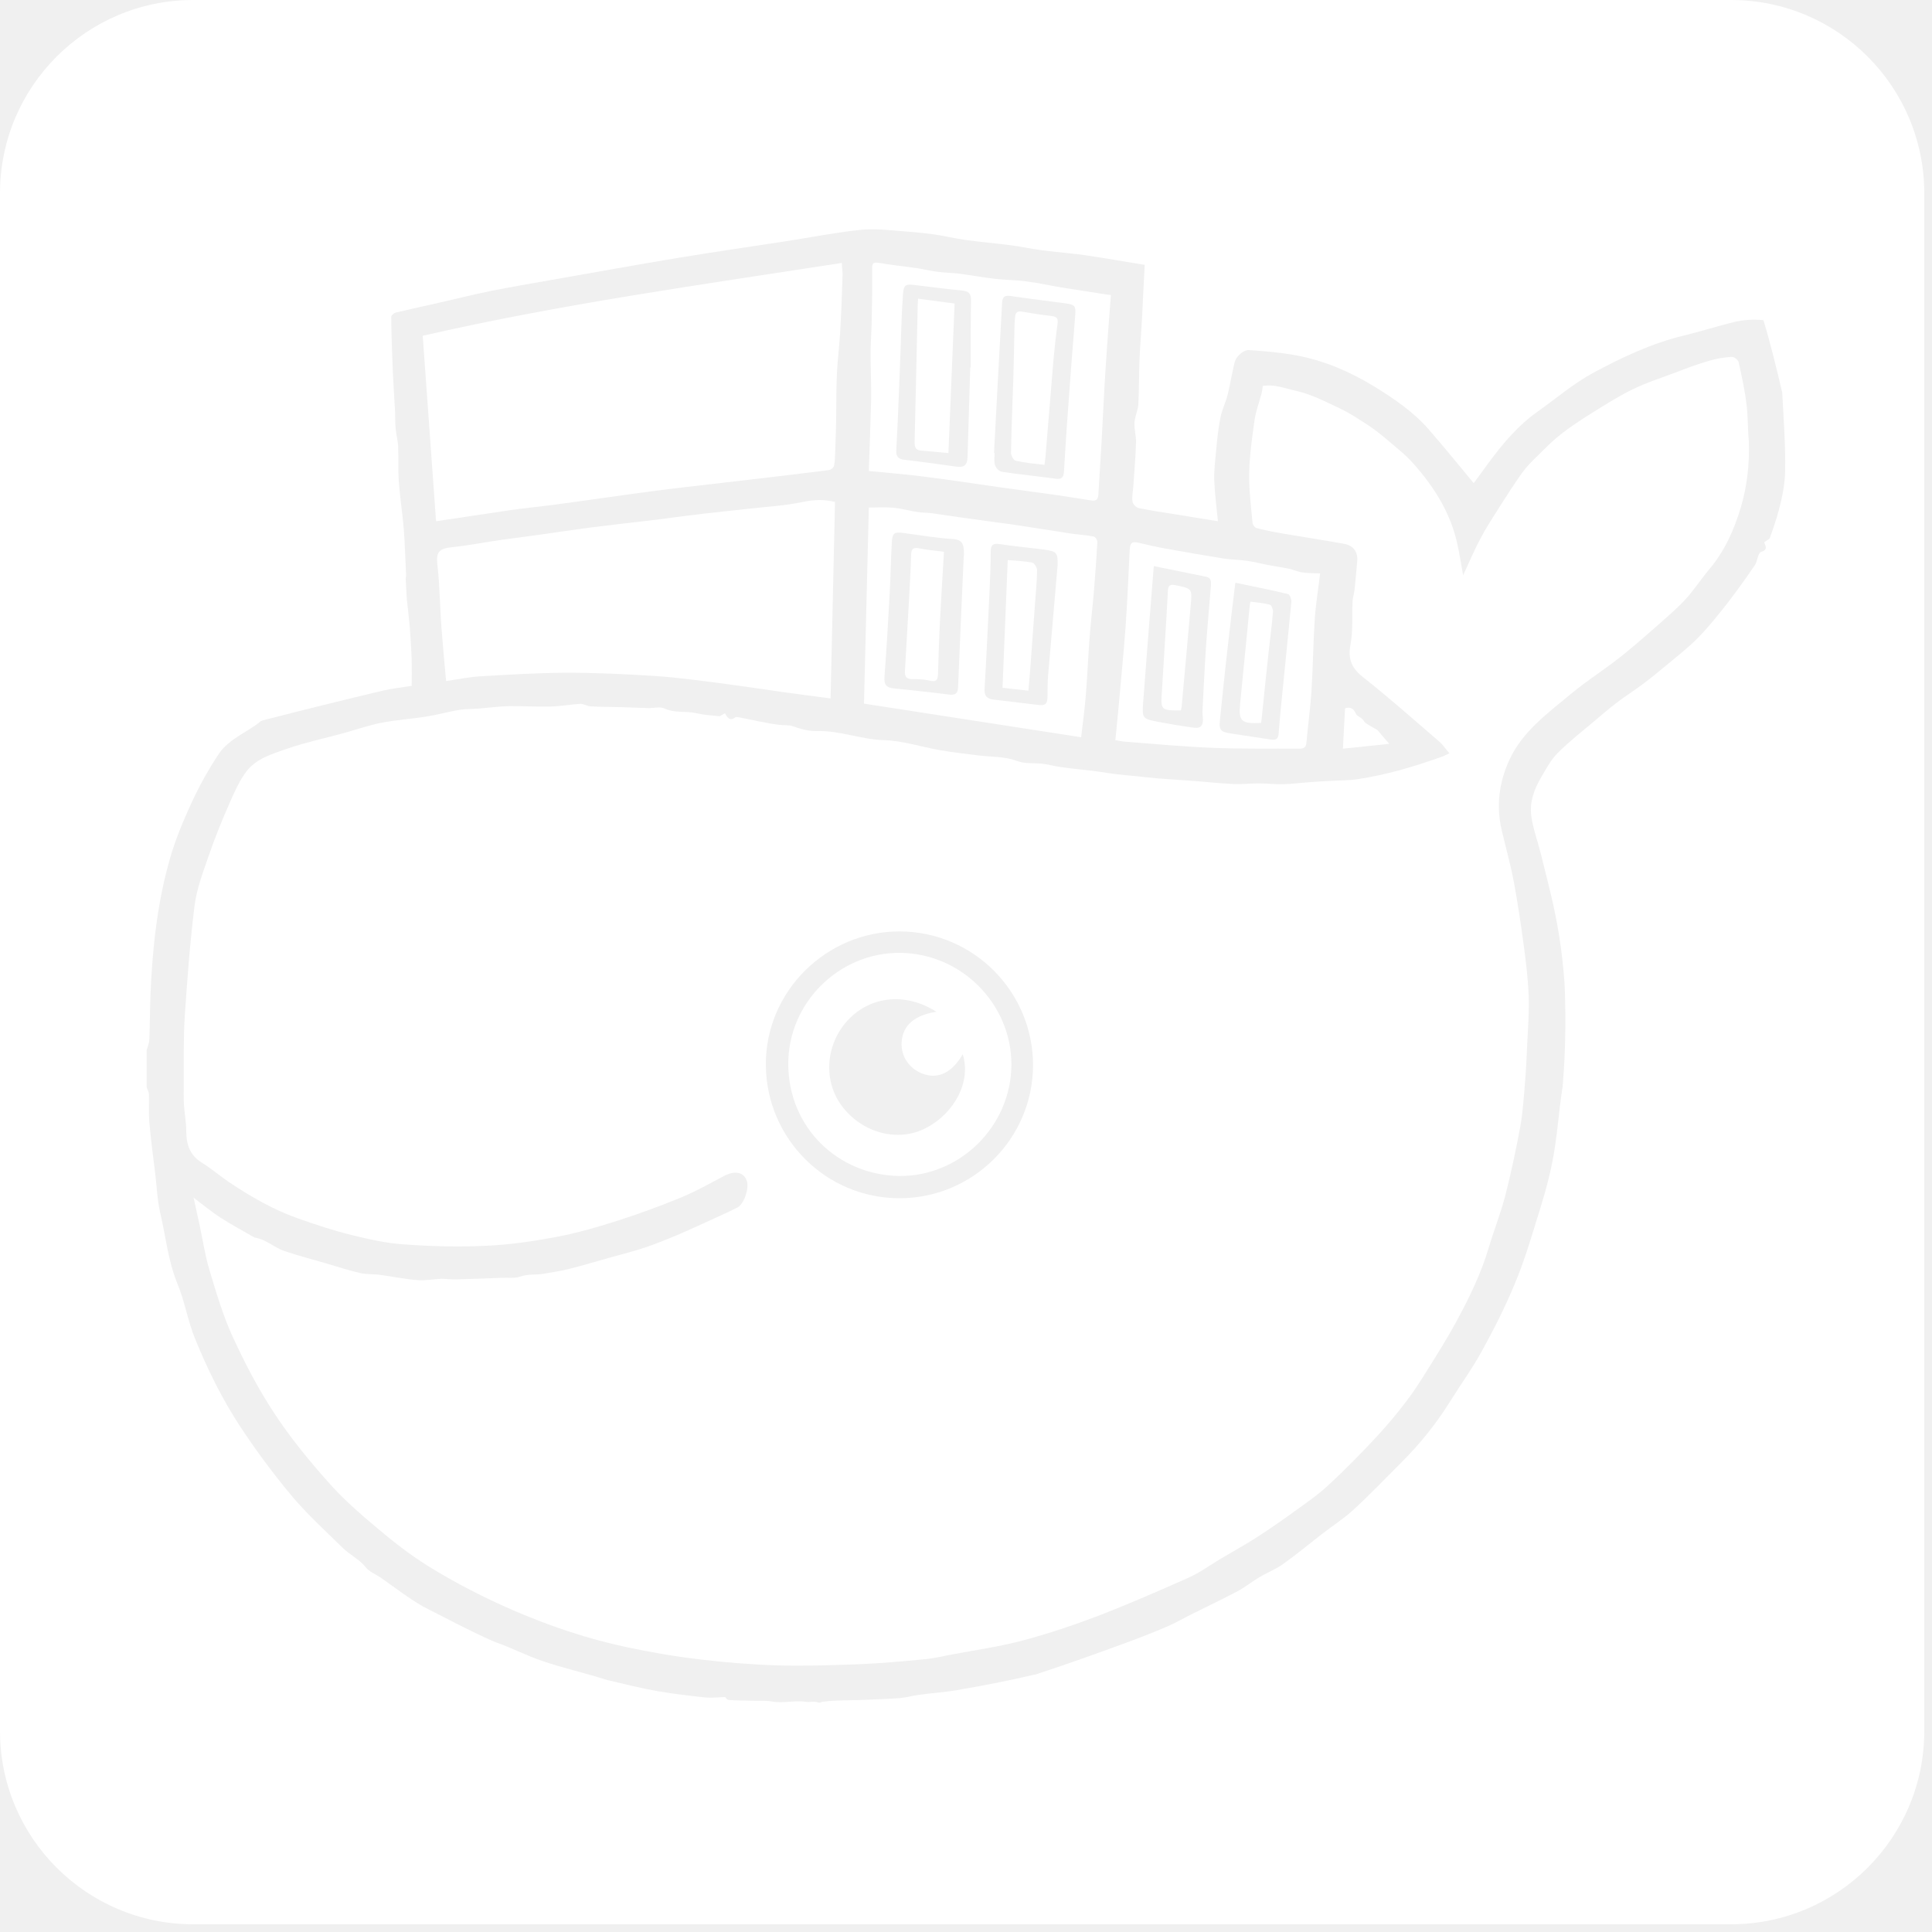
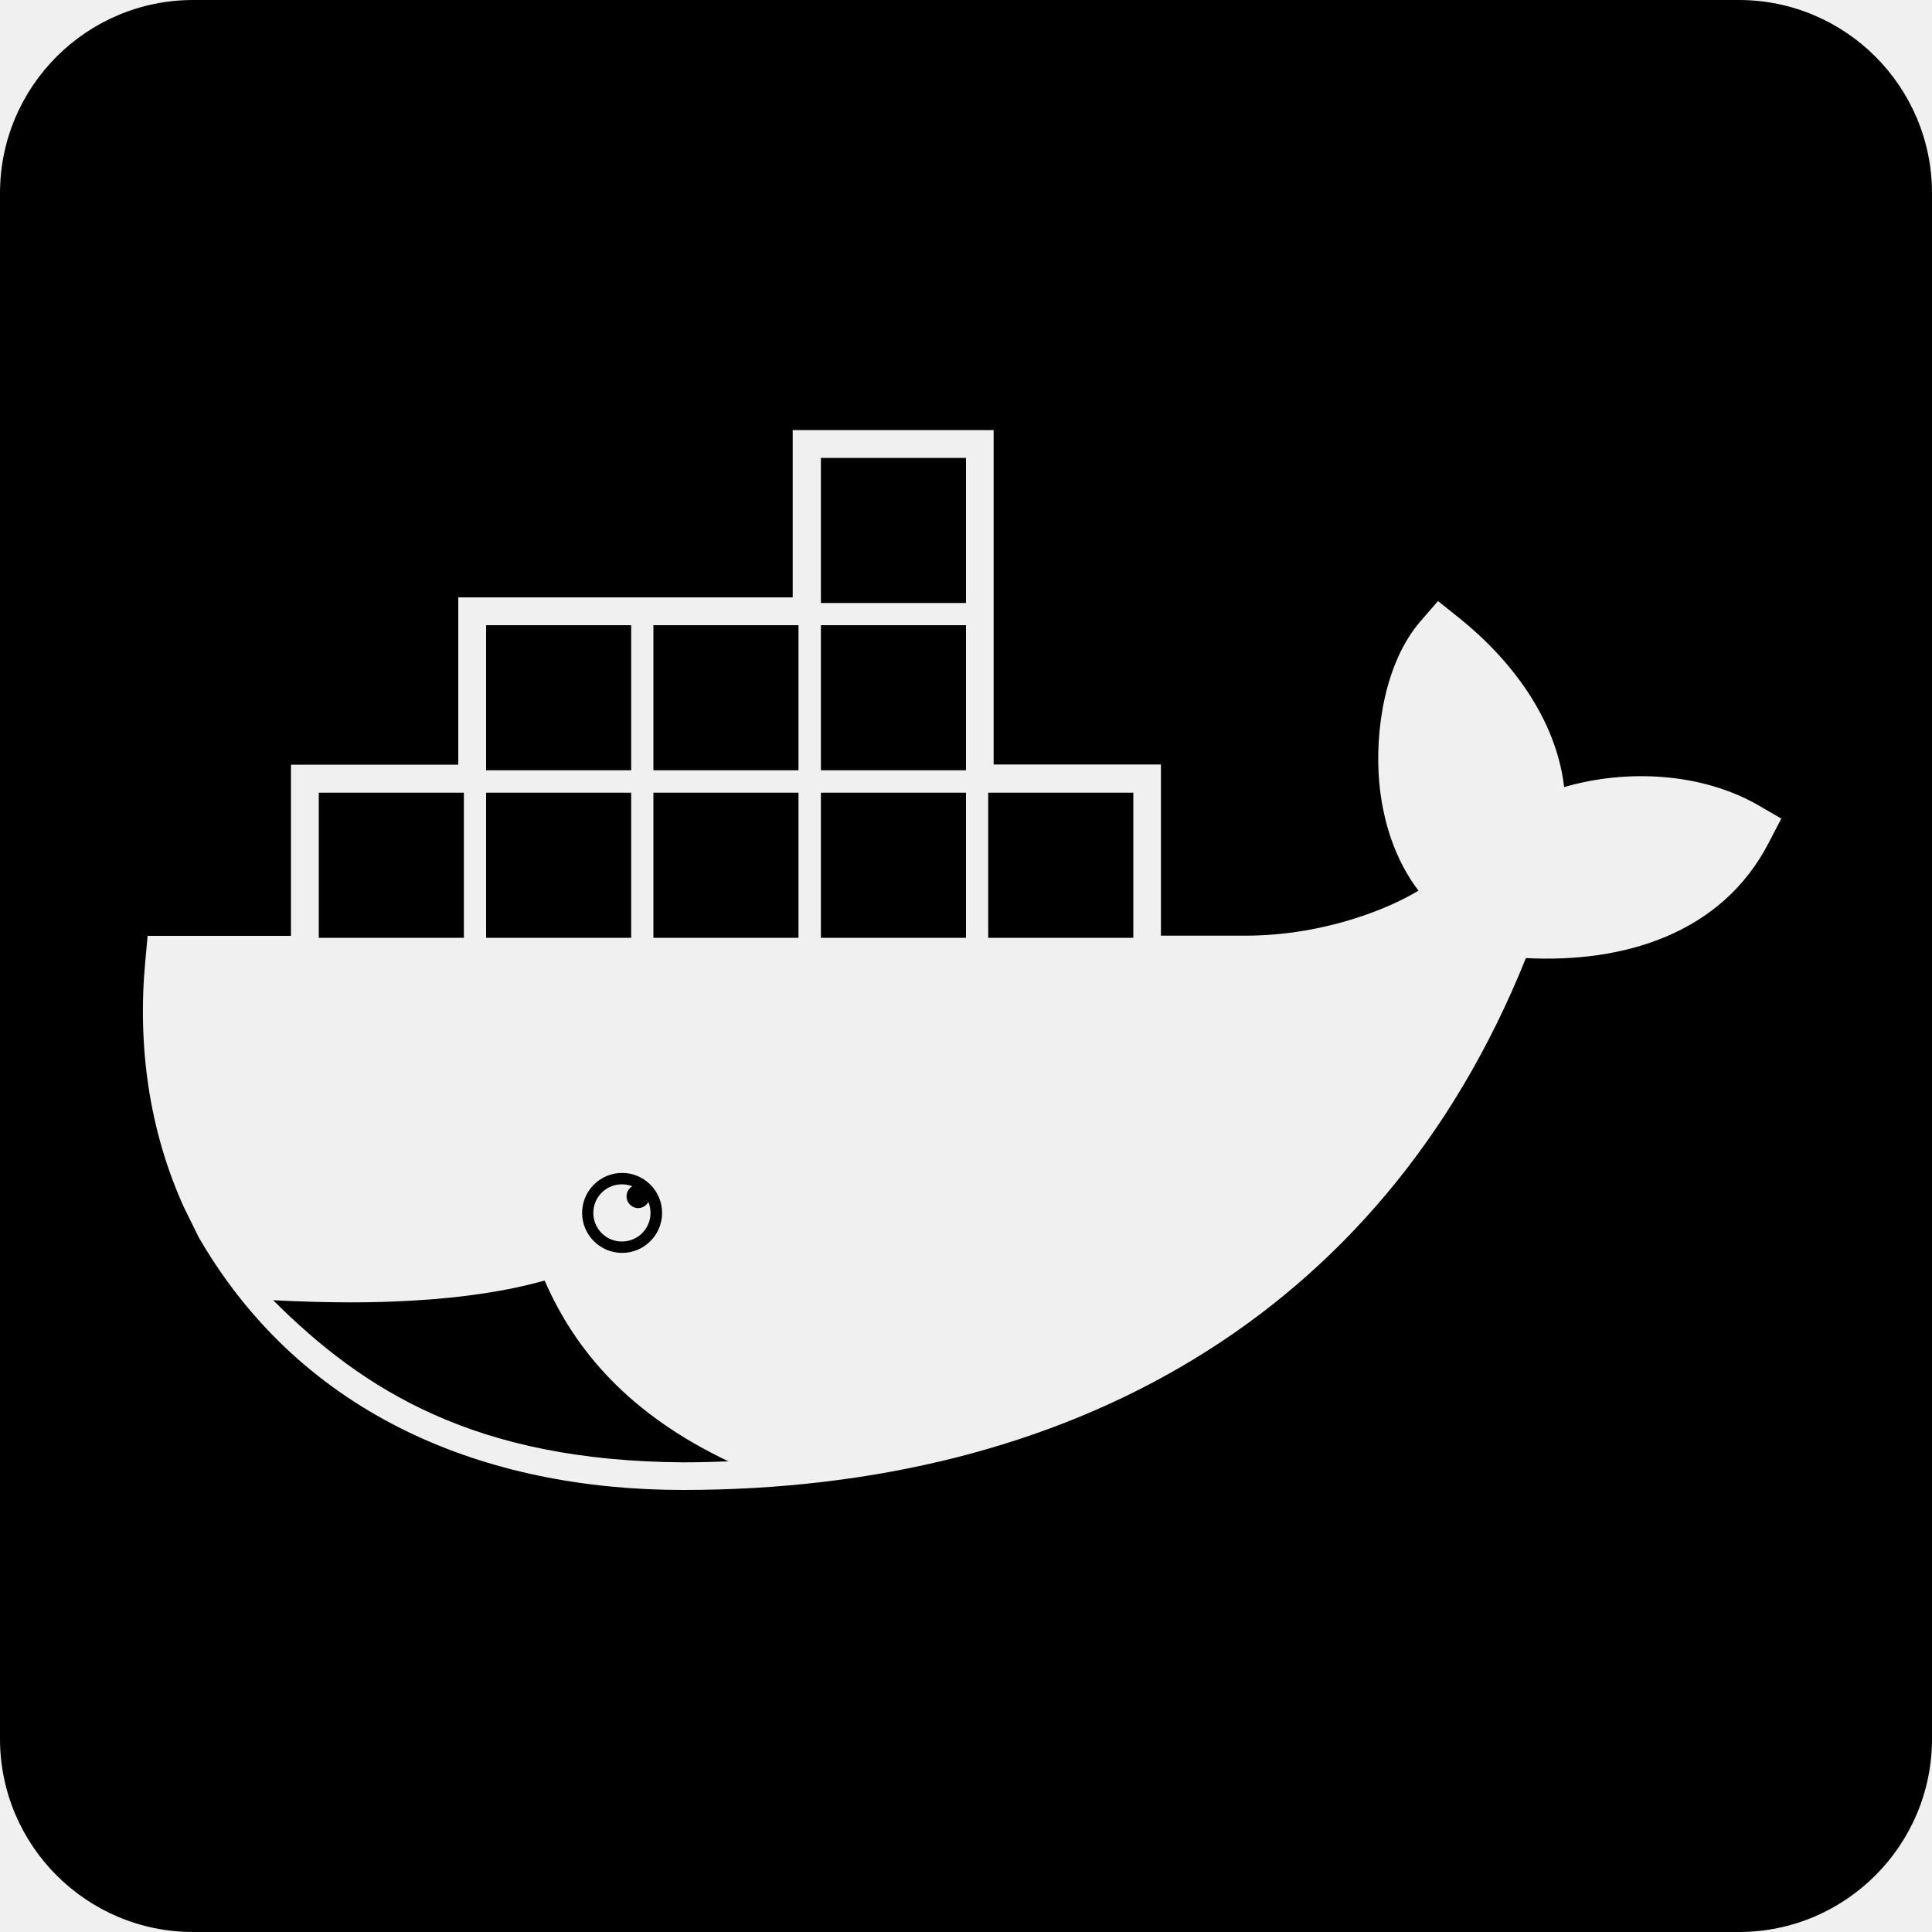
<svg xmlns="http://www.w3.org/2000/svg" viewBox="0 0 1000 1000">
-   <style>.st0{display:none}.st1,.st2{display:inline}.st2{fill:none;stroke:#000;stroke-miterlimit:10}.st3{fill:#fff}</style>
-   <g id="black_x5F_bg" class="st0">
-     <path class="st1" d="M-2-2H998V998H-2z" />
-   </g>
-   <g id="guide_x5F_path" class="st0">
-     <path class="st2" d="M74 31h848v934H74z" />
-   </g>
-   <g id="Layer_4">
-     <path class="st3" d="M476.5 233.2c4.7.4 9.3.8 14.4 1.3 1.1-26 2.1-51.5 3.2-77.4-6.4-.8-12.5-1.7-18.9-2.5-.1 1.7-.2 2.6-.2 3.6-.3 12.1-.5 24.2-.8 36.3-.3 11.4-.5 22.9-.8 34.3 0 2.3.3 4.1 3.1 4.4zM562 360c.8-9.7 1.2-19.4 1.9-29 .6-8.3 1.6-16.5 2.3-24.8.7-8.5 1.3-17.1 1.8-25.6.1-1-1.1-2.8-2-2.9-4-.8-8.1-1-12.1-1.6-9.5-1.4-18.9-3-28.4-4.4-2.7-.4-5.4-.8-8.1-1.1-6.5-.9-13.1-1.8-19.6-2.7-5.3-.7-10.6-1.6-15.9-2.3-2.4-.3-4.8-.2-7.1-.6-4.1-.6-8.2-1.8-12.4-2.2-4.3-.4-8.6-.1-12.7-.1-.8 33.5-1.7 67.3-2.5 101.5 37.8 5.9 75.1 11.6 112.4 17.4.9-8.1 1.9-14.8 2.4-21.6zm-63.2-71.3c-1 22.3-2 44.6-2.9 66.9-.1 3.3-1.4 4.3-4.6 3.9-9.6-1.2-19.2-2.2-28.8-3.2-3.8-.4-5-2-4.7-6 1.1-14.4 1.9-28.8 2.7-43.2.5-8.8.6-17.5 1.1-26.3.3-5 1.2-5.6 6.2-4.9 8.5 1.1 16.9 2.6 25.4 3.1 4.9.3 5.6 2.8 5.7 6.5.1 1 0 2.1-.1 3.2zm48.6 4.1c-1.6 18.9-3.3 37.9-4.9 56.8-.3 3.4-.3 6.9-.3 10.3 0 4.6-.9 5.5-5.4 4.9-7.5-.9-15-1.8-22.6-2.7-3.3-.4-4.8-1.9-4.6-5.4 1-17 1.8-34.1 2.6-51.1.3-6.7.6-13.5.6-20.2 0-3.3 1.2-4.3 4.5-3.8 7.8 1.2 15.6 1.9 23.4 2.9 6.3.9 6.9 1.6 6.7 8.3z" />
-     <path class="st3" d="M534.2 291.2c-4-.8-8.1-.9-12.6-1.3-.9 22.1-1.8 43.9-2.7 66.1 4.6.5 8.9 1 13.4 1.5.4-4.7.8-8.9 1.1-13.2.8-11 1.6-21.9 2.4-32.9.4-5.4.9-10.7 1-16.1.1-1.4-1.4-3.9-2.6-4.1zm-62.6-4.2c-.2 7.8-.7 15.6-1.1 23.5-.7 12.2-1.4 24.5-2.1 36.7-.2 2.9.7 4.4 3.9 4.3 3 0 6.1.1 9 .8 3.3.8 4.1-.3 4.2-3.4.3-9.6.6-19.2 1.1-28.8.6-11.4 1.3-22.7 2-34.5-4.8-.6-8.9-1-12.9-1.8-2.8-.5-4 .1-4.1 3.2zm181.1 87.2c.1-.6.2-1.3.3-1.9 1.1-10.5 2.1-21.1 3.3-31.6.8-7.9 1.9-15.9 2.6-23.8.1-1.3-.7-3.7-1.6-3.9-3.2-.9-6.6-1.1-10-1.6-.2.9-.4 1.3-.4 1.7-1.7 17-3.3 34-5 51-.9 9.2.5 10.6 10.8 10.1zm-41.5-6.5c.2-.7.3-1.2.4-1.8 1.6-17.5 3.2-35 4.7-52.5.8-8.8.8-8.7-7.8-10.5-3-.6-3.9.1-4 3.1-.9 17.3-2.1 34.6-3.1 51.9-.7 9.6-.5 9.9 9.8 9.8z" />
-     <path class="st3" d="M628.3 387.1c14.8.6 29.6.3 44.5.4 2.1 0 3.2-.7 3.4-3.1.8-8.8 2-17.7 2.6-26.5.8-12.4.9-24.9 1.7-37.3.5-7.7 1.8-15.4 2.8-23.8-3.2-.1-6.2-.1-9.1-.5-2.4-.3-4.6-1.4-7-1.9-3.7-.8-7.5-1.3-11.2-2-3.5-.7-6.9-1.6-10.4-2.1-4.1-.6-8.2-.6-12.3-1.2-9.9-1.6-19.8-3.3-29.7-5.1-4.5-.8-9-1.8-13.5-2.9-4.3-1.1-5.2-.3-5.4 4-.6 13.1-1.2 26.2-2.1 39.3-1 13.8-2.4 27.5-3.6 41.3-.5 5.7-1.1 11.5-1.7 17.4 2.2.4 3.7.7 5.2.8 15.3 1.2 30.5 2.6 45.8 3.2zm3.1-14c1.4-13.7 2.8-27.4 4.4-41.1 1.1-9.8 2.3-19.7 3.6-30.4 9.4 2 18.4 3.7 27.3 5.9.9.2 1.8 2.7 1.7 4-1.7 18.2-3.6 36.4-5.4 54.6-.5 4.6-.8 9.2-1.2 13.8-.2 2.5-1.4 3.3-3.9 2.9-7.1-1.1-14.1-2.1-21.2-3.2-4.8-.8-5.8-1.8-5.3-6.5zm-39.7-9.6c1.7-23.2 3.6-46.4 5.5-70.5 9.5 1.9 18.2 3.7 27 5.5 2.6.5 2.7 2.3 2.6 4.3-.8 10.3-1.8 20.6-2.5 30.9-.8 11.5-1.3 23-1.9 34.4-.1 2 .5 4.1.1 6-.7 3.2-3.5 2.7-5.7 2.4-5.8-.8-11.7-1.8-17.5-2.9-8-1.6-8.2-1.8-7.6-10.1zm-65.9-125c4.8 1.1 9.7 1.5 14.8 2.1.2-1.6.4-2.6.5-3.7 1.4-16.6 2.7-33.2 4.1-49.8.6-6.6 1.3-13.2 2.2-19.7.3-2.4-.3-3.5-2.9-3.8-5.2-.6-10.4-1.4-15.5-2.3-2.3-.4-3.4.4-3.6 2.7-.1 1.5-.3 3-.3 4.5-.2 9.1-.3 18.2-.6 27.3-.4 12.8-1 25.6-1.2 38.4-.1 1.6 1.4 4.1 2.5 4.3z" />
-     <path class="st3" d="M449.7 243.8c1.4.1 2.4.2 3.5.3 8.9.9 17.8 1.6 26.6 2.8 12.8 1.6 25.5 3.6 38.3 5.4l30.6 4.2c5.3.8 10.6 1.7 15.9 2.5 2.2.3 3.7.1 3.9-2.8.5-9.3 1.2-18.6 1.7-27.9.7-12.3 1.2-24.6 2-36.9.8-12.8 1.8-25.7 2.8-38.7-1.5-.2-2.9-.3-4.4-.6-7.4-1.2-14.9-2.3-22.3-3.5-5.8-1-11.6-2.3-17.4-3-5.3-.7-10.8-.7-16.1-1.3-6-.7-11.9-1.8-17.9-2.6-3.8-.5-7.7-.5-11.5-1s-7.6-1.4-11.5-2c-6.2-.9-12.5-1.5-18.7-2.6-3-.5-3.9-.1-3.8 3.1.1 8.9 0 17.7-.2 26.6-.1 5.4-.5 10.7-.6 16.1 0 8.3.4 16.6.3 25-.3 12-.8 24.3-1.2 36.9zm69-87.3c.2-2.9 1.4-3.7 4.3-3.3 9.4 1.4 18.9 2.5 28.3 3.8 5.3.7 5.6 1.4 5.2 6.6-1.5 18.5-2.9 37-4.2 55.5-.6 8.4-1.1 16.8-1.6 25.2-.2 2.7-1.2 3.9-4.2 3.5-9.3-1.3-18.6-2.2-27.9-3.6-1.4-.2-3.2-2-3.6-3.5-.6-1.9-.2-4.1-.2-6.2h-.3c1.3-25.9 2.8-51.9 4.2-78zm-53.3 43.8c.5-11.9.9-23.9 1.3-35.8.2-4.1.4-8.3.7-12.4.3-4.5 1.4-5.2 5.8-4.6 8.3 1 16.7 2.1 25 2.9 3.1.3 4.4 1.6 4.4 4.7-.1 7.4-.2 14.9-.2 22.3v12.8h-.2c-.5 15.4-.9 30.9-1.4 46.3-.1 4.3-1.8 5.6-6 5-8.8-1.2-17.7-2.5-26.6-3.5-3.1-.3-4.4-1.6-4.3-4.7.6-11 1.1-22 1.5-33zM713 377.9c-2.3-1.3-4.3-2.4-6.2-3.7-.7-.5-1.1-1.5-1.7-2.1-1.1-1-2.8-1.5-3.3-2.7-1.2-2.8-3-3.6-5.6-2.8-.4 6.8-.7 13.5-1.1 20.9 8.4-.9 15.9-1.6 24-2.5-2.6-2.9-4.5-5.2-6.1-7.1z" />
-     <path class="st3" d="M904 209.3c-.9-7.4-2.5-14.7-4.1-21.9-.3-1.2-2.4-2.8-3.6-2.7-4 .3-8.1.9-11.9 2.1-5.9 1.7-11.7 3.9-17.4 6.1-7.4 2.8-15 5.2-22.1 8.7-7.4 3.6-14.4 8.1-21.3 12.4-5.3 3.3-10.6 6.8-15.5 10.6-4.1 3.2-7.9 7-11.6 10.7-3 2.9-6 5.8-8.4 9.1-4.4 6.1-8.4 12.4-12.4 18.7-3.3 5.2-6.7 10.4-9.5 15.8-3.1 5.8-5.7 12-8.9 18.9-1-5.8-1.8-10.6-2.8-15.4-3.4-16.4-11.9-30-22.8-42.3-4-4.6-9-8.4-13.6-12.4-3.2-2.7-6.6-5.4-10.1-7.7-4.8-3.1-9.5-6.3-14.7-8.7-7.3-3.4-14.4-7.2-22.5-9-5.8-1.3-11.3-3.6-17.2-2.5-.2 1.4-.3 2.6-.6 3.8-1.2 4.5-2.9 9-3.6 13.5-1.3 9.1-2.6 18.3-2.8 27.5-.2 8.7.9 17.3 1.7 26 .1 1 1.1 2.4 2 2.7 4.6 1.2 9.2 2.1 13.9 2.9 10.5 1.8 21.1 3.4 31.6 5.3 4.8.9 7.1 4.2 6.7 9-.4 4.9-.9 9.9-1.4 14.8-.2 2-.9 3.9-1 5.8-.4 7.5.3 15.3-1.1 22.6-1.5 7.9.9 12.5 7 17.2 13.3 10.5 26 21.8 38.8 32.8 2 1.7 3.4 3.9 5.4 6.2-1.9.9-3 1.5-4.2 1.9-14.1 5-28.5 9.3-43.3 11.5-4.7.7-9.5.6-14.3.9-3.7.2-7.4.4-11.1.7-4.3.3-8.6.9-13 1-4.3.1-8.5-.4-12.8-.4-4.4 0-8.8.5-13.2.3-6.9-.3-13.7-1.1-20.6-1.6-6.1-.5-12.3-.8-18.4-1.3-3.9-.3-7.8-.8-11.6-1.2-3.4-.3-6.7-.6-10.1-1-3.5-.4-6.9-1.1-10.4-1.5-6.1-.8-12.3-1.3-18.4-2.2-3.5-.5-6.8-1.5-10.3-1.8-4.2-.3-8.2.2-12.6-1.5-6-2.2-13-1.9-19.5-2.7-6.6-.8-13.2-1.6-19.8-2.7-9.7-1.7-19.3-4.9-29-5.2-11.9-.3-23-5.1-34.9-4.7-4.1.1-8.4-1.1-12.3-2.5-2.4-.8-4.5-.4-6.7-.7-7.1-.8-14.1-2.6-21.1-3.9-.7-.1-1.6-.3-2 0-3.1 2.3-4.2-.3-5.4-2.1-1.2.6-2.2 1.5-3.1 1.5-4-.4-8.1-.7-12-1.6-5.3-1.2-10.9.1-16.2-2.4-2.3-1.1-5.7-.1-8.6-.2-4.8-.1-9.7-.4-14.5-.5-5.1-.1-10.1-.1-15.2-.4-1.8-.1-3.6-1.4-5.3-1.3-5.1.3-10.2 1.3-15.4 1.4-7.2.2-14.3-.3-21.5-.2-5 .1-10 .8-15 1.2-3.5.3-7 .2-10.5.7-5.6.9-11.1 2.5-16.7 3.4-7.9 1.3-16 1.8-23.8 3.3-6.5 1.3-12.9 3.5-19.3 5.3-9.8 2.7-19.8 4.8-29.4 8.1-7.7 2.7-16.2 5.1-21.3 12-3.6 4.8-6.1 10.5-8.5 16-4 9.1-7.8 18.4-11 27.8-2.9 8.4-6.1 16.8-7.2 25.5-2.4 19.2-3.8 38.5-5.1 57.7-.7 11.3-.4 22.7-.5 34.1 0 3.7-.1 7.4.1 11.1.3 4.6 1.2 9.1 1.2 13.7 0 6.9 1.8 12.5 8.1 16.4 4.9 3.1 9.3 6.8 14.1 10.1 11.2 7.5 22.8 14.2 35.5 18.7 9.1 3.2 18.4 6.3 27.7 8.6 9 2.2 18.1 4.3 27.3 4.9 14.1 1 28.4 1.4 42.5.7 12.1-.5 24.2-2.3 36.1-4.5 10.6-2 21.1-5 31.4-8.3 11.3-3.6 22.5-7.7 33.5-12.2 7.7-3.2 14.9-7.3 22.3-11.2 5.6-2.9 10.2-1.9 11.7 2.8 1.2 3.7-1.5 11.9-4.9 13.6-5.9 3-12 5.6-18 8.4-4.7 2.1-9.4 4.3-14.2 6.3-5.3 2.2-10.5 4.3-15.9 6.1-5.4 1.8-10.9 3.2-16.4 4.7-7.6 2.1-15.1 4.4-22.7 6.3-4.3 1.1-8.7 1.7-13.1 2.5-3.9.7-7.9 0-11.9 1.4-3 1.1-6.5.5-9.9.7-7.8.3-15.7.6-23.5.8-2.5.1-5-.3-7.4-.3-4.1.1-8.3 1-12.4.7-6.5-.5-12.8-1.8-19.3-2.7-3.5-.5-7.2-.2-10.7-1-5.9-1.4-11.8-3.3-17.6-5-7.2-2.1-14.5-4-21.6-6.4-5.3-1.8-9.4-6.1-15.2-6.9-.1 0-.3-.1-.4-.2-5.9-3.4-11.9-6.6-17.6-10.3-4.3-2.8-8.3-6.1-13.7-10.2 1.2 5.3 2.2 9.9 3.2 14.6 1.6 7.5 2.7 15.1 4.9 22.5 3.5 11.7 7 23.6 12 34.6 6.3 13.7 13.3 27.2 21.6 39.8 8.2 12.5 17.8 24.3 27.8 35.5 7.5 8.6 16.2 16.2 25 23.6 8.5 7.2 17.4 14.2 26.9 20.1 14.4 8.9 29.4 16.6 45 23.3 18.7 8 37.7 14.4 57.5 18.6 12.6 2.7 25.3 4.9 38.1 6.4 13.4 1.6 26.8 2.7 40.3 3.1 14.1.4 28.2-.1 42.2-.6 11.3-.5 22.7-1.5 34-2.6 4.4-.4 8.8-1.4 13.2-2.3 12.5-2.4 25.2-4.1 37.5-7.4 13.2-3.5 26.2-7.9 38.9-12.7 15.8-6.1 31.4-12.9 46.9-19.8 5.7-2.6 10.9-6.3 16.3-9.6 6.4-3.8 12.8-7.3 19-11.3 7-4.5 13.9-9.3 20.6-14.2 5.7-4.1 11.6-8.2 16.7-13 8.4-7.8 16.5-16 24.3-24.4 5.6-6 10.9-12.3 15.9-18.9 4-5.2 7.5-10.8 11-16.4 5-8 10.1-16.1 14.6-24.4 6.7-12.3 12.9-24.9 16.9-38.4 2.7-9.1 6.2-17.9 8.6-27 3-11.9 5.6-23.9 7.8-35.9 1.3-7.3 1.8-14.9 2.4-22.3.6-6.9.9-13.9 1.2-20.8.4-8.5 1.1-17 .7-25.5-.4-8.9-1.5-17.8-2.7-26.6-1.4-10.4-3-20.9-4.9-31.2-1.7-9.1-4.2-18-6.3-26.9-3-12.6-1.4-24.9 4-36.6 6.8-14.6 19.5-23.8 31.4-33.7 2.3-1.9 4.7-3.8 7.1-5.6 6.5-4.8 13.2-9.3 19.5-14.3 6.5-5.2 12.7-10.7 19-16.2 4.8-4.3 9.8-8.5 14.1-13.2 4.4-4.8 8-10.4 12.2-15.4 8-9.4 12.9-20.4 16.4-32 3.3-11.1 4.6-22.7 4.2-34.4-.6-5.9-.4-12.5-1.2-19.1zM465.6 620.2c-38 0-68.9-30.7-69.2-68.9-.3-38 31.2-69.3 69.3-69.2 38.1.1 68.9 31.1 69 69.1 0 38-31 69-69.1 69z" />
-     <path class="st3" d="M465.9 493.2c-31.4-.3-58 25.7-57.9 57.6.1 32.7 25.6 57.4 57.5 57.9 31.5.2 57.8-25.8 58-57.5.1-31.5-25.8-57.7-57.6-58zm13.3 90.7c-14.3 7.4-32.6 2.7-43.2-11.1-10.1-13.1-8.8-32.3 2.9-44.8 11.8-12.6 30-14.4 45.8-4.3-11.3 1.7-17.4 7-18 15.5-.6 7.7 4.2 14.5 11.9 16.9 7.6 2.3 14.3-1.2 19.7-10.4 4.4 13.8-3.9 30.3-19.1 38.2z" />
-     <path class="st3" d="M896 0H100C44.8 0 0 44.8 0 100v796c0 55.2 44.8 100 100 100h796c55.2 0 100-44.8 100-100V100C996 44.8 951.2 0 896 0zm28 243.5c-.1 6.9-1.5 13.9-3.3 20.6-1.3 4.8-2.9 9.5-4.6 14.2-.3.9-1.7 1.4-2.9 2.3.1 1.5 2.5 3.7-1.7 5.1-1.7.6-1.8 4.9-3.3 7-4.5 6.6-9.2 13.1-14.1 19.5-4.8 6.1-9.7 12.3-15.1 17.8-5.3 5.4-11.4 10.1-17.3 15-3.7 3.1-7.5 6.2-11.4 9.1-4.3 3.2-8.8 6.1-13.1 9.3-4.1 3.1-7.9 6.4-11.8 9.7-6.5 5.5-13.2 10.7-19.2 16.7-3.4 3.4-5.8 7.9-8.3 12.2-3.8 6.3-6.3 13.2-5.3 20.5.9 6.4 3.2 12.6 4.8 18.9 2.2 8.9 4.5 17.7 6.5 26.6 1.6 7.4 3 14.9 4 22.4 1 7.8 1.9 15.7 2.1 23.6.5 15.8.2 31.6-1.1 47.3 0 .4-.1.7-.1 1.1-2.1 13.4-2.8 27.1-5.6 40.4-2 9.8-4.9 19.4-7.9 28.9-3.4 11.1-6.8 22.2-11.3 32.9-4.8 11.6-10.5 22.9-16.6 34-5.1 9.4-11.4 18.1-17.1 27.2-7 11.2-15.3 21.5-24.6 30.8-8.3 8.3-16.4 16.8-25.1 24.8-5.1 4.7-11.1 8.5-16.6 12.8-6.7 5.2-13.2 10.6-20.1 15.5-3.7 2.6-8.1 4.3-12.1 6.7-3.9 2.3-7.4 5.2-11.4 7.3-8 4.2-16.1 8.1-24.2 12.1-3.8 1.9-7.4 4-11.2 5.7-7.2 3.1-14.5 6-21.9 8.7-15.5 5.7-31.1 11.3-46.8 16.4-.3.1-.6.2-.9.2-13.2 3.1-26.6 5.7-40 8-6.4 1.1-13 1.5-19.5 2.4-3.3.4-6.5 1.4-9.8 1.7-5.9.5-11.8.6-17.8.9-2.2.1-4.3.2-6.5.2-3.5.1-7 .1-10.5.3-1.8.1-3.5.3-5.3.5-.8.1-1.8.7-2.3.5-2.1-1-4.3-.1-6.2-.4-6-1-11.9.9-17.9-.2-3.2-.6-6.7-.3-10-.4-4.2-.1-8.4-.1-12.5-.4-.9-.1-1.7-1.5-1.7-1.5-3.9.1-7.2.5-10.4.2-8.1-.9-16.3-1.8-24.3-3.2-8.8-1.5-17.6-3.8-26.3-5.8-.4-.1-.7-.2-1-.3-10.8-3.4-21.8-5.9-32.5-9.5-8.3-2.8-16.1-6.9-24.4-9.8-.3-.1-.7-.3-1-.4-12.3-5.4-24.2-11.8-36.2-17.9-.1-.1-.3-.1-.4-.2-7.6-4.4-14.5-9.8-21.7-14.8-2.7-1.9-6.1-3.1-8-5.6-3.4-4.2-8.3-6.4-12-10.1-7.2-7.1-14.7-14-21.5-21.4-5.9-6.4-11.3-13.4-16.6-20.3-5-6.6-9.7-13.3-14.3-20.2-9.6-14.5-17.3-30.1-23.8-46.1-3.8-9.2-5.3-19.2-9.1-28.4-4.9-11.9-6.1-24.6-9-37-1.5-6.4-1.7-13.1-2.5-19.7-1.1-9-2.3-17.9-3.1-26.9-.4-4.8-.1-9.6-.2-14.5 0-1.3-.8-2.5-1.2-3.8v-19.1c.5-1.8 1.3-3.6 1.4-5.5.3-7.9.3-15.8.6-23.6 1-23.7 3.5-47.3 10.1-70.2 2.8-9.8 6.8-19.3 11-28.5 4.1-8.9 8.9-17.6 14.4-25.8 5.1-7.6 16.3-12.1 20.9-16.2.5-.5 1.2-.8 1.9-1 20.6-5.3 41.2-10.4 61.8-15.3 4.6-1.1 9.3-1.6 15.1-2.5 0-3.9.1-8.5 0-13.1-.2-5.8-.6-11.5-1-17.3-.4-4.8-1-9.5-1.5-14.2-.3-3.6-.4-7.1-.6-10.7 0-.7.2-1.4.2-2-.4-7.9-.6-15.9-1.2-23.8-.7-8.3-2-16.6-2.6-24.9-.4-5.8-.1-11.7-.3-17.5-.1-3.2-1-6.3-1.3-9.5-.3-2.9-.2-5.8-.3-8.7-.4-7.2-.9-14.3-1.2-21.5-.4-9.3-.7-18.5-.8-27.8 0-.7 1.3-1.9 2.2-2.2 7.5-1.8 15-3.4 22.5-5.1 8.9-2 17.8-4.3 26.8-6.1 10-2 20.1-3.7 30.2-5.5 22.4-3.9 44.8-8 67.2-11.7 18.1-3 36.4-5.6 54.5-8.4 13.1-2 26.1-4.6 39.2-6 7.4-.8 14.9.1 22.4.7 7.8.6 15.6 1.3 23.2 2.9 13.5 2.9 27.4 3.1 40.9 5.7 9.9 1.9 20.1 2.4 30.1 3.8 10.2 1.5 20.4 3.3 30.8 5-.5 9-.9 17.5-1.3 25.9-.4 7.8-1.1 15.7-1.4 23.5-.3 7.6-.2 15.2-.6 22.8-.2 3.1-1.8 6.2-2 9.4-.2 3.4.9 6.9.8 10.3-.2 7.6-.9 15.2-1.4 22.7-.2 2.7-.8 5.4-.4 8 .2 1.3 2 3.1 3.3 3.3 6.4 1.3 12.9 2.3 19.4 3.3 7 1.1 14 2.3 21.5 3.5-.7-7.1-1.6-14-1.9-20.9-.2-5.3.5-10.7 1-16 .5-5.6 1.1-11.3 2.2-16.8.8-4 2.7-7.8 3.7-11.7 1.1-4.3 1.8-8.7 2.8-13.1.5-2.3.8-4.8 2.2-6.5 1.3-1.7 3.9-3.7 5.8-3.6 8.4.5 16.9 1.3 25.1 2.8 14.3 2.7 27.7 8.5 40.1 16.1 10.4 6.4 20.5 13.3 28.5 22.6 7.8 9 15.3 18.2 22.9 27.4 2.2-3 4.9-6.7 7.6-10.4 7.4-10.1 15.4-19.6 25.8-26.9 9.4-6.7 18.3-14.3 28.4-19.8 14.9-8 30.2-15.3 46.9-19.3 8.7-2.1 17.3-4.9 26-7 4.9-1.2 10.2-1.5 15.1-1 .1 0 .2.1.2.2 3.7 12.2 6.7 24.6 9.6 37 .1.2.1.5.1.7.7 13.5 1.7 26.8 1.5 39.9z" />
-     <path class="st3" d="M415.6 259.8c-9.4 2-19.2 2.5-28.8 3.6-7.6.9-15.3 1.6-22.9 2.5-8.3 1-16.7 2.1-25 3.2-11 1.3-22 2.5-33 3.9-9.2 1.2-18.4 2.6-27.6 3.9-6.2.9-12.4 1.6-18.6 2.5-8.5 1.2-17 2.9-25.5 3.8-6.9.7-8.6 2.4-7.8 9.2.7 6 1 12 1.3 18.1.3 4.8.4 9.6.8 14.4.7 9 1.5 18.1 2.4 27.6 5.7-.8 11.4-2 17.1-2.4 15-.9 30-1.8 45-1.9 15.4 0 30.8.7 46.2 1.7 11.7.8 23.3 2.4 34.9 3.9 10.6 1.4 21.1 3 31.7 4.5 7.9 1.1 15.9 2.1 24.1 3.2.8-34.3 1.5-68 2.3-101.7-5.6-1.4-10.9-1.2-16.6 0zm-151.8 4.3c7.5-1.1 15.1-1.8 22.6-2.8 16.7-2.2 33.3-4.7 50-6.9 12.8-1.7 25.6-3.1 38.4-4.6 18.1-2.1 36.2-4.2 54.3-6.5 1-.1 2.4-1.3 2.6-2.2.5-2.4.5-5 .6-7.5.2-5.4.4-10.9.5-16.3.1-8.1 0-16.1.4-24.2.3-6.7 1.2-13.5 1.6-20.2.6-10 1-20 1.3-30.1.1-2.1-.3-4.2-.4-6.7-72.9 11.3-145.5 21.3-216.9 37.7 2.3 31.8 4.6 63.6 6.9 96 13.1-1.9 25.6-3.9 38.1-5.7z" />
-   </g>
+   <path d="M240.1 485.4H165v-75.1h75.1v75.1zm41.8 177.4c-19.1 5.4-42 8.9-68.6 10.4-10 .6-20.6.9-31.6.9-12.8 0-26.2-.4-40.3-1.1 47 47 104.9 83.2 212.1 83.9 7.9 0 15.8-.2 23.6-.5-51.3-24.3-79.5-57.4-95.2-93.6zm56.3-264.1h75.1v-75.1h-75.1v75.1zm-11.5 11.6h-75.1v75.1h75.1v-75.1zm0-86.7h-75.1v75.1h75.1v-75.1zM322 607.1c11.4 0 20.7 9.3 20.7 20.7s-9.3 20.7-20.7 20.7c-11.4 0-20.7-9.3-20.7-20.7 0-11.4 9.3-20.7 20.7-20.7zm2.3 12.1c0-2.2 1.2-4.2 3-5.2-1.7-.6-3.5-1-5.4-1-8.2 0-14.8 6.6-14.8 14.8s6.6 14.8 14.8 14.8 14.8-6.6 14.8-14.8c0-2-.4-3.9-1.1-5.7-1 1.9-3 3.2-5.3 3.2-3.3 0-6-2.7-6-6.1zm13.9-133.8h75.1v-75.1h-75.1v75.1zM1000 100v800c0 55.2-44.8 100-100 100H100C44.8 1000 0 955.2 0 900V100C0 44.8 44.8 0 100 0h800c55.2 0 100 44.8 100 100zm-78 323.7l-11.9-6.9c-29-16.7-67.6-19-100.5-9.4-4.1-35-27-65.6-54.4-87.6l-10.9-8.7-9.1 10.5c-18.3 21.2-23.7 56.3-21.3 83.4 1.8 19.9 8.1 40 20.3 56-9.3 5.6-19.9 10-29.3 13.2-19.2 6.5-40 10.1-60.2 10.1h-43.8v-88.6h-86.6V222.6h-104v86.6H237.2v86.6h-86.6v88.6H76.4l-1.2 13.1c-4.1 43.7 1.9 87.5 20 127.4l7.8 15.8.9 1.5c53.4 90.8 147.3 129 249.6 129 198 0 361.3-88.5 436.3-275.3 50.1 2.6 101.4-12.2 125.9-60.1l6.3-12.1zm-497.1 61.7H500v-75.1h-75.1v75.1zm86.6 0h75.1v-75.1h-75.1v75.1zm-86.6-86.7H500v-75.1h-75.1v75.1zm0-86.6H500V237h-75.1v75.1z" />
</svg>
